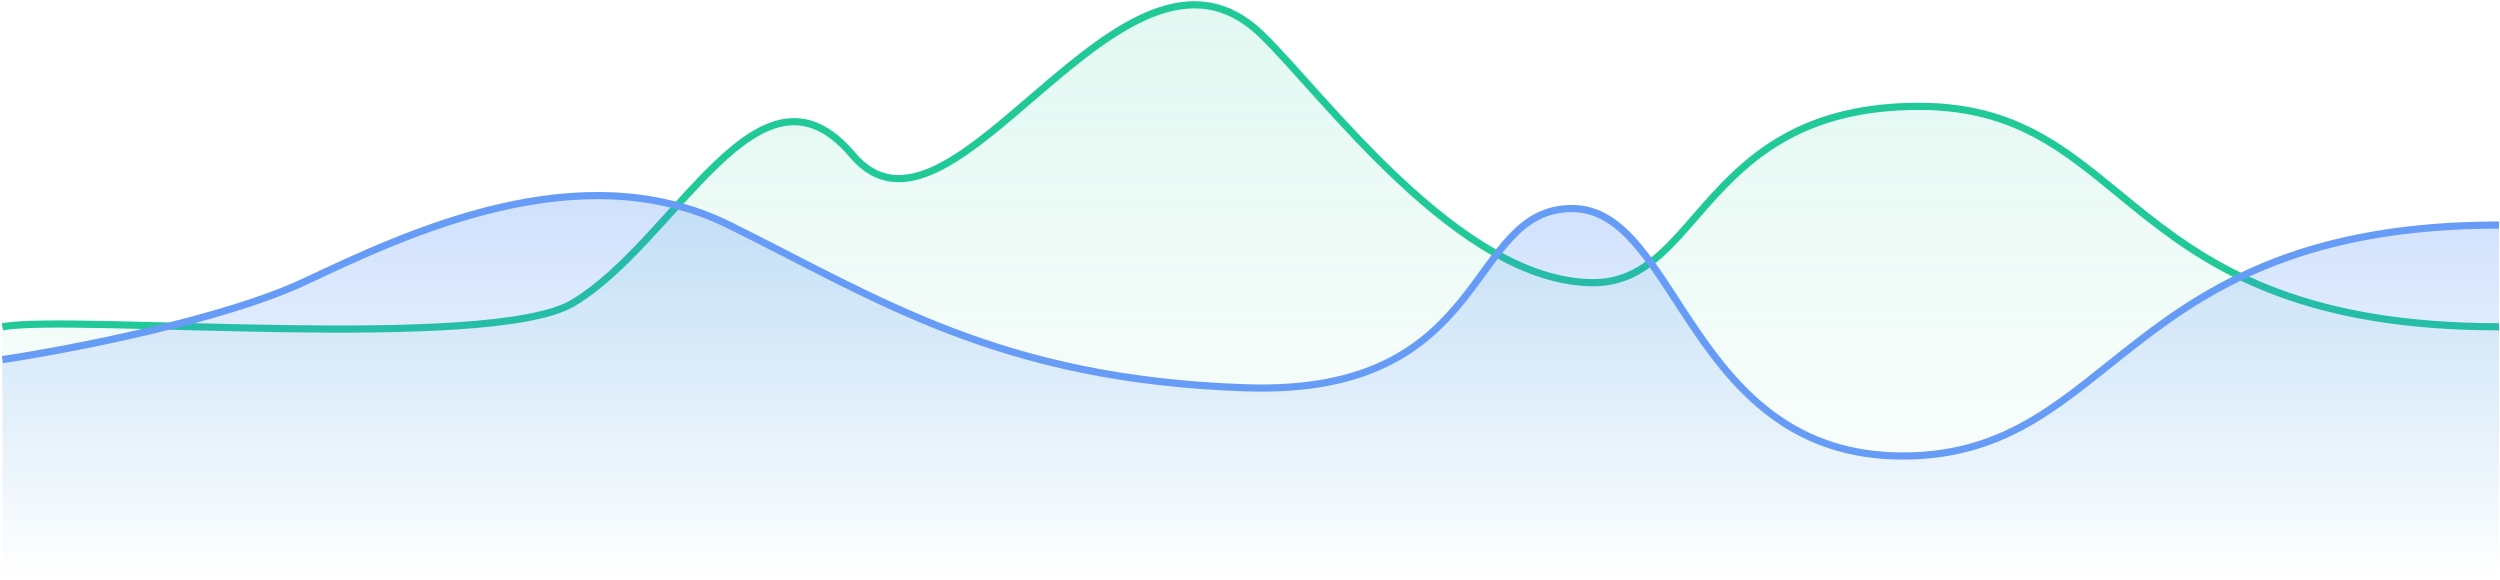
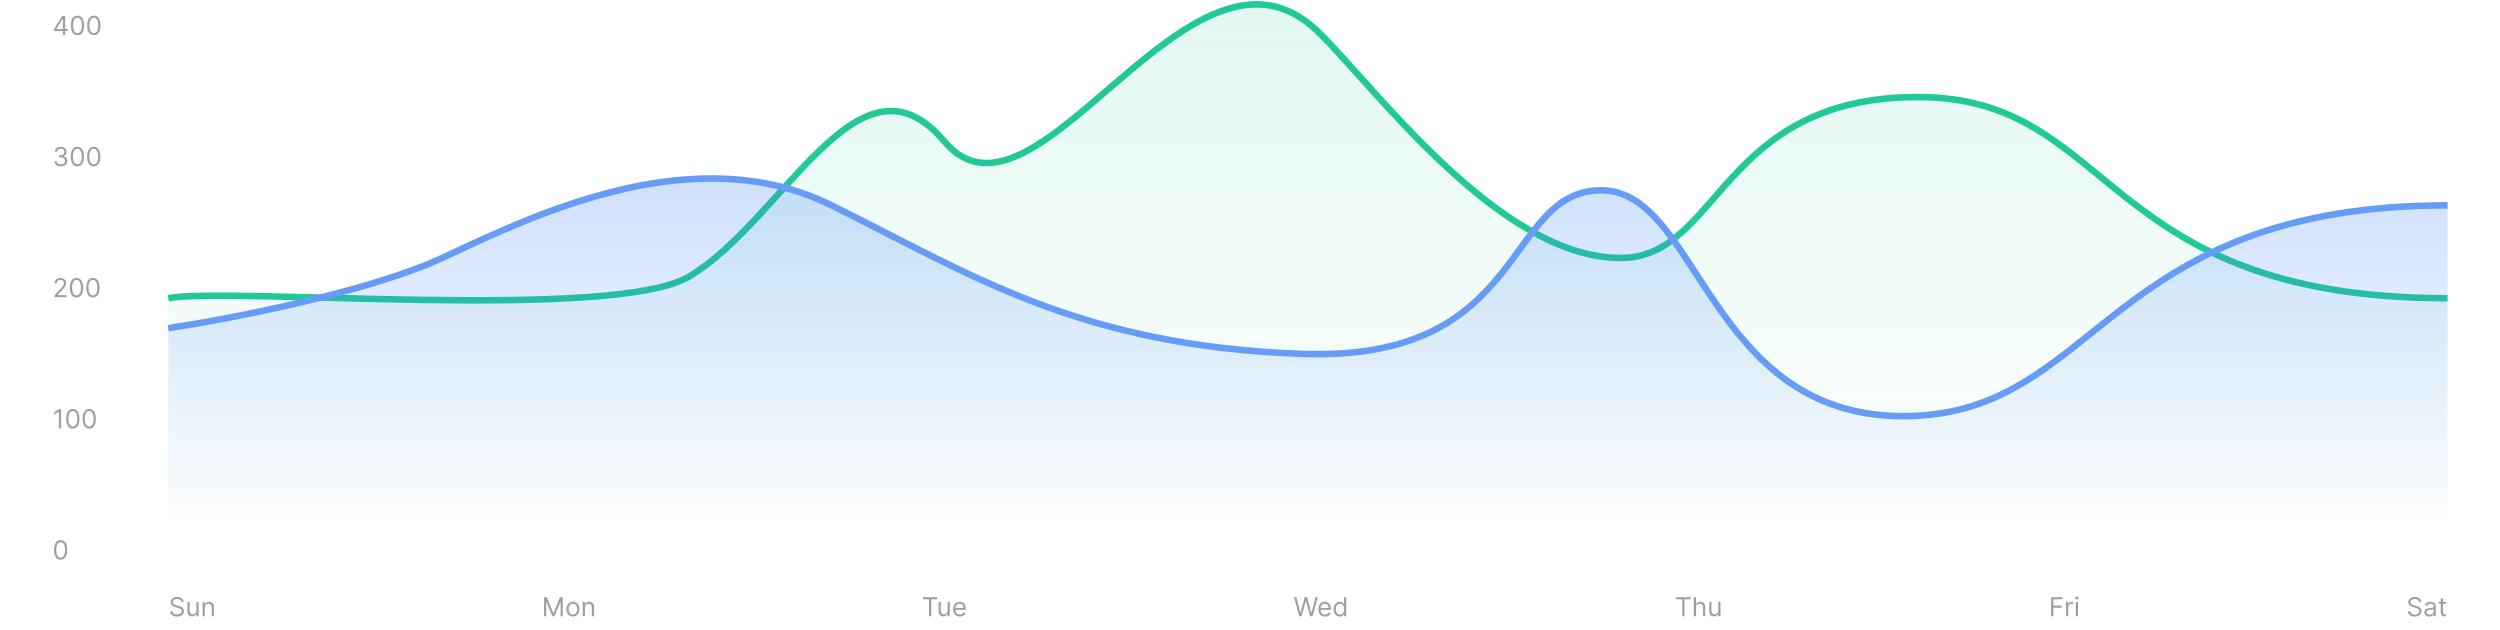
- <svg xmlns="http://www.w3.org/2000/svg" width="1044" height="242" viewBox="0 0 1044 242" fill="none">
-   <path d="M1 136.467C29.269 131.132 204.573 147.139 239.285 126.576C282.674 100.872 317.03 18.326 356.129 64.69C398.053 114.404 468.94 -41.877 527.044 14.414C553.295 39.846 609.837 118.038 665.654 118.038C711.016 118.038 710.952 44.411 801.677 44.411C892.401 44.411 884.246 136.467 1044 136.467" stroke="#20C997" stroke-width="3" />
-   <path d="M239.285 126.576C204.573 147.139 29.269 131.132 1 136.467V242H1044V136.467C884.246 136.467 892.401 44.411 801.677 44.411C710.952 44.411 711.016 118.038 665.654 118.038C609.837 118.038 553.295 39.846 527.044 14.414C468.94 -41.877 398.053 114.404 356.129 64.69C317.03 18.326 282.674 100.872 239.285 126.576Z" fill="url(#paint0_linear_1_296)" />
-   <path d="M127.483 117.52C93.235 133.621 28.891 146.001 1 150.178V242H1044V93.977C886.382 93.977 884.437 190.43 794.925 190.43C705.414 190.43 701.522 86.59 656.767 86.59C612.011 86.59 623.687 165.367 520.554 161.95C417.422 158.532 366.828 124.735 304.56 93.977C242.626 63.384 171.068 97.028 128.177 117.194L127.483 117.52Z" fill="url(#paint1_linear_1_296)" />
-   <path d="M1 150.178C28.891 146.001 93.235 133.621 127.483 117.52C170.293 97.394 242.291 63.218 304.56 93.977C366.828 124.735 417.422 158.532 520.554 161.95C623.687 165.367 612.011 87.082 656.767 87.082C701.522 87.082 705.414 190.43 794.925 190.43C884.437 190.43 886.382 93.977 1044 93.977" stroke="#679CF6" stroke-width="3" />
+ <svg xmlns="http://www.w3.org/2000/svg" width="1144" height="288" viewBox="0 0 1144 288" fill="none">
+   <path d="M24.699 14.21V13.341L28.534 7.273H29.165V8.619H28.739L25.841 13.204V13.273H31.006V14.21H24.699ZM28.807 16V13.946V13.541V7.273H29.812V16H28.807ZM35.449 16.119C34.807 16.119 34.26 15.945 33.809 15.595C33.357 15.243 33.012 14.733 32.773 14.065C32.534 13.395 32.415 12.585 32.415 11.636C32.415 10.693 32.534 9.888 32.773 9.22C33.015 8.55 33.361 8.038 33.813 7.686C34.267 7.331 34.813 7.153 35.449 7.153C36.086 7.153 36.63 7.331 37.081 7.686C37.536 8.038 37.883 8.55 38.121 9.22C38.363 9.888 38.483 10.693 38.483 11.636C38.483 12.585 38.364 13.395 38.125 14.065C37.887 14.733 37.541 15.243 37.09 15.595C36.638 15.945 36.091 16.119 35.449 16.119ZM35.449 15.182C36.086 15.182 36.58 14.875 36.932 14.261C37.284 13.648 37.461 12.773 37.461 11.636C37.461 10.881 37.38 10.237 37.218 9.706C37.059 9.175 36.828 8.77 36.527 8.491C36.229 8.213 35.87 8.074 35.449 8.074C34.819 8.074 34.326 8.385 33.971 9.007C33.615 9.626 33.438 10.503 33.438 11.636C33.438 12.392 33.517 13.034 33.676 13.562C33.836 14.091 34.064 14.493 34.363 14.768C34.664 15.044 35.026 15.182 35.449 15.182ZM42.949 16.119C42.307 16.119 41.76 15.945 41.309 15.595C40.857 15.243 40.512 14.733 40.273 14.065C40.034 13.395 39.915 12.585 39.915 11.636C39.915 10.693 40.034 9.888 40.273 9.22C40.515 8.55 40.861 8.038 41.313 7.686C41.767 7.331 42.313 7.153 42.949 7.153C43.586 7.153 44.13 7.331 44.581 7.686C45.036 8.038 45.383 8.55 45.621 9.22C45.863 9.888 45.983 10.693 45.983 11.636C45.983 12.585 45.864 13.395 45.625 14.065C45.387 14.733 45.041 15.243 44.59 15.595C44.138 15.945 43.591 16.119 42.949 16.119ZM42.949 15.182C43.586 15.182 44.08 14.875 44.432 14.261C44.784 13.648 44.961 12.773 44.961 11.636C44.961 10.881 44.88 10.237 44.718 9.706C44.559 9.175 44.328 8.77 44.027 8.491C43.729 8.213 43.37 8.074 42.949 8.074C42.319 8.074 41.826 8.385 41.471 9.007C41.115 9.626 40.938 10.503 40.938 11.636C40.938 12.392 41.017 13.034 41.176 13.562C41.336 14.091 41.564 14.493 41.863 14.768C42.164 15.044 42.526 15.182 42.949 15.182Z" fill="#9D9FA2" />
+   <path d="M27.852 76.119C27.29 76.119 26.788 76.023 26.348 75.829C25.91 75.636 25.562 75.368 25.304 75.024C25.048 74.678 24.909 74.276 24.886 73.818H25.96C25.983 74.099 26.079 74.342 26.25 74.547C26.421 74.749 26.643 74.905 26.919 75.016C27.195 75.126 27.5 75.182 27.835 75.182C28.21 75.182 28.543 75.117 28.832 74.986C29.122 74.855 29.349 74.673 29.514 74.44C29.679 74.207 29.761 73.938 29.761 73.631C29.761 73.31 29.682 73.027 29.523 72.783C29.364 72.535 29.131 72.342 28.824 72.203C28.517 72.064 28.142 71.994 27.699 71.994H27V71.057H27.699C28.046 71.057 28.349 70.994 28.611 70.869C28.875 70.744 29.081 70.568 29.229 70.341C29.379 70.114 29.454 69.847 29.454 69.54C29.454 69.244 29.389 68.987 29.259 68.769C29.128 68.55 28.943 68.379 28.704 68.257C28.469 68.135 28.19 68.074 27.869 68.074C27.568 68.074 27.284 68.129 27.017 68.24C26.753 68.348 26.537 68.506 26.369 68.713C26.202 68.918 26.111 69.165 26.097 69.454H25.074C25.091 68.997 25.229 68.597 25.487 68.253C25.746 67.906 26.084 67.636 26.501 67.443C26.922 67.25 27.384 67.153 27.886 67.153C28.426 67.153 28.889 67.263 29.276 67.481C29.662 67.697 29.959 67.983 30.166 68.338C30.374 68.693 30.477 69.077 30.477 69.489C30.477 69.98 30.348 70.399 30.09 70.746C29.834 71.092 29.486 71.332 29.046 71.466V71.534C29.597 71.625 30.027 71.859 30.337 72.237C30.646 72.612 30.801 73.077 30.801 73.631C30.801 74.105 30.672 74.531 30.413 74.909C30.158 75.284 29.808 75.579 29.365 75.796C28.922 76.011 28.418 76.119 27.852 76.119ZM35.391 76.119C34.749 76.119 34.202 75.945 33.75 75.595C33.298 75.243 32.953 74.733 32.715 74.065C32.476 73.395 32.356 72.585 32.356 71.636C32.356 70.693 32.476 69.888 32.715 69.22C32.956 68.55 33.303 68.038 33.754 67.686C34.209 67.331 34.754 67.153 35.391 67.153C36.027 67.153 36.571 67.331 37.023 67.686C37.477 68.038 37.824 68.55 38.062 69.22C38.304 69.888 38.425 70.693 38.425 71.636C38.425 72.585 38.305 73.395 38.067 74.065C37.828 74.733 37.483 75.243 37.031 75.595C36.58 75.945 36.033 76.119 35.391 76.119ZM35.391 75.182C36.027 75.182 36.521 74.875 36.874 74.261C37.226 73.648 37.402 72.773 37.402 71.636C37.402 70.881 37.321 70.237 37.159 69.706C37 69.175 36.77 68.77 36.469 68.492C36.17 68.213 35.811 68.074 35.391 68.074C34.76 68.074 34.267 68.385 33.912 69.007C33.557 69.626 33.379 70.503 33.379 71.636C33.379 72.392 33.459 73.034 33.618 73.562C33.777 74.091 34.006 74.493 34.304 74.769C34.605 75.044 34.967 75.182 35.391 75.182ZM42.891 76.119C42.249 76.119 41.702 75.945 41.25 75.595C40.798 75.243 40.453 74.733 40.215 74.065C39.976 73.395 39.856 72.585 39.856 71.636C39.856 70.693 39.976 69.888 40.215 69.22C40.456 68.55 40.803 68.038 41.254 67.686C41.709 67.331 42.254 67.153 42.891 67.153C43.527 67.153 44.071 67.331 44.523 67.686C44.977 68.038 45.324 68.55 45.562 69.22C45.804 69.888 45.925 70.693 45.925 71.636C45.925 72.585 45.805 73.395 45.567 74.065C45.328 74.733 44.983 75.243 44.531 75.595C44.08 75.945 43.533 76.119 42.891 76.119ZM42.891 75.182C43.527 75.182 44.021 74.875 44.374 74.261C44.726 73.648 44.902 72.773 44.902 71.636C44.902 70.881 44.821 70.237 44.659 69.706C44.5 69.175 44.27 68.77 43.969 68.492C43.67 68.213 43.311 68.074 42.891 68.074C42.26 68.074 41.767 68.385 41.412 69.007C41.057 69.626 40.879 70.503 40.879 71.636C40.879 72.392 40.959 73.034 41.118 73.562C41.277 74.091 41.506 74.493 41.804 74.769C42.105 75.044 42.467 75.182 42.891 75.182Z" fill="#9D9FA2" />
+   <path d="M24.903 136V135.233L27.784 132.08C28.122 131.71 28.401 131.389 28.619 131.116C28.838 130.841 29 130.582 29.105 130.341C29.213 130.097 29.267 129.841 29.267 129.574C29.267 129.267 29.193 129.001 29.046 128.777C28.901 128.553 28.702 128.379 28.449 128.257C28.196 128.135 27.912 128.074 27.597 128.074C27.261 128.074 26.969 128.143 26.719 128.283C26.472 128.419 26.28 128.611 26.143 128.858C26.01 129.105 25.943 129.395 25.943 129.727H24.938C24.938 129.216 25.055 128.767 25.291 128.381C25.527 127.994 25.848 127.693 26.254 127.477C26.663 127.261 27.122 127.153 27.631 127.153C28.142 127.153 28.595 127.261 28.99 127.477C29.385 127.693 29.695 127.984 29.919 128.351C30.143 128.717 30.256 129.125 30.256 129.574C30.256 129.895 30.197 130.209 30.081 130.516C29.967 130.82 29.768 131.159 29.484 131.534C29.203 131.906 28.812 132.361 28.312 132.898L26.352 134.994V135.062H30.409V136H24.903ZM35.016 136.119C34.374 136.119 33.827 135.945 33.375 135.595C32.923 135.243 32.578 134.733 32.34 134.065C32.101 133.395 31.982 132.585 31.982 131.636C31.982 130.693 32.101 129.888 32.34 129.22C32.581 128.55 32.928 128.038 33.379 127.686C33.834 127.331 34.379 127.153 35.016 127.153C35.652 127.153 36.196 127.331 36.648 127.686C37.102 128.038 37.449 128.55 37.688 129.22C37.929 129.888 38.05 130.693 38.05 131.636C38.05 132.585 37.93 133.395 37.692 134.065C37.453 134.733 37.108 135.243 36.656 135.595C36.205 135.945 35.658 136.119 35.016 136.119ZM35.016 135.182C35.652 135.182 36.146 134.875 36.499 134.261C36.851 133.648 37.027 132.773 37.027 131.636C37.027 130.881 36.946 130.237 36.784 129.706C36.625 129.175 36.395 128.77 36.094 128.491C35.795 128.213 35.436 128.074 35.016 128.074C34.385 128.074 33.892 128.385 33.537 129.007C33.182 129.626 33.004 130.503 33.004 131.636C33.004 132.392 33.084 133.034 33.243 133.562C33.402 134.091 33.631 134.493 33.929 134.768C34.23 135.044 34.592 135.182 35.016 135.182ZM42.516 136.119C41.874 136.119 41.327 135.945 40.875 135.595C40.423 135.243 40.078 134.733 39.84 134.065C39.601 133.395 39.481 132.585 39.481 131.636C39.481 130.693 39.601 129.888 39.84 129.22C40.081 128.55 40.428 128.038 40.879 127.686C41.334 127.331 41.879 127.153 42.516 127.153C43.152 127.153 43.696 127.331 44.148 127.686C44.602 128.038 44.949 128.55 45.188 129.22C45.429 129.888 45.55 130.693 45.55 131.636C45.55 132.585 45.43 133.395 45.192 134.065C44.953 134.733 44.608 135.243 44.156 135.595C43.705 135.945 43.158 136.119 42.516 136.119ZM42.516 135.182C43.152 135.182 43.646 134.875 43.999 134.261C44.351 133.648 44.527 132.773 44.527 131.636C44.527 130.881 44.446 130.237 44.284 129.706C44.125 129.175 43.895 128.77 43.594 128.491C43.295 128.213 42.936 128.074 42.516 128.074C41.885 128.074 41.392 128.385 41.037 129.007C40.682 129.626 40.504 130.503 40.504 131.636C40.504 132.392 40.584 133.034 40.743 133.562C40.902 134.091 41.131 134.493 41.429 134.768C41.73 135.044 42.092 135.182 42.516 135.182Z" fill="#9D9FA2" />
+   <path d="M27.972 187.273V196H26.915V188.381H26.864L24.733 189.795V188.722L26.915 187.273H27.972ZM33.328 196.119C32.686 196.119 32.139 195.945 31.688 195.595C31.236 195.243 30.891 194.733 30.652 194.065C30.413 193.395 30.294 192.585 30.294 191.636C30.294 190.693 30.413 189.888 30.652 189.22C30.893 188.55 31.24 188.038 31.692 187.686C32.146 187.331 32.692 187.153 33.328 187.153C33.965 187.153 34.508 187.331 34.96 187.686C35.415 188.038 35.761 188.55 36 189.22C36.242 189.888 36.362 190.693 36.362 191.636C36.362 192.585 36.243 193.395 36.004 194.065C35.766 194.733 35.42 195.243 34.969 195.595C34.517 195.945 33.97 196.119 33.328 196.119ZM33.328 195.182C33.965 195.182 34.459 194.875 34.811 194.261C35.163 193.648 35.34 192.773 35.34 191.636C35.34 190.881 35.258 190.237 35.097 189.706C34.938 189.175 34.707 188.77 34.406 188.491C34.108 188.213 33.749 188.074 33.328 188.074C32.697 188.074 32.205 188.385 31.849 189.007C31.494 189.626 31.317 190.503 31.317 191.636C31.317 192.392 31.396 193.034 31.555 193.562C31.715 194.091 31.943 194.493 32.242 194.768C32.543 195.044 32.905 195.182 33.328 195.182ZM40.828 196.119C40.186 196.119 39.639 195.945 39.188 195.595C38.736 195.243 38.391 194.733 38.152 194.065C37.913 193.395 37.794 192.585 37.794 191.636C37.794 190.693 37.913 189.888 38.152 189.22C38.394 188.55 38.74 188.038 39.192 187.686C39.646 187.331 40.192 187.153 40.828 187.153C41.465 187.153 42.008 187.331 42.46 187.686C42.915 188.038 43.261 188.55 43.5 189.22C43.742 189.888 43.862 190.693 43.862 191.636C43.862 192.585 43.743 193.395 43.504 194.065C43.266 194.733 42.92 195.243 42.469 195.595C42.017 195.945 41.47 196.119 40.828 196.119ZM40.828 195.182C41.465 195.182 41.959 194.875 42.311 194.261C42.663 193.648 42.84 192.773 42.84 191.636C42.84 190.881 42.758 190.237 42.597 189.706C42.438 189.175 42.207 188.77 41.906 188.491C41.608 188.213 41.249 188.074 40.828 188.074C40.197 188.074 39.705 188.385 39.349 189.007C38.994 189.626 38.817 190.503 38.817 191.636C38.817 192.392 38.896 193.034 39.055 193.562C39.215 194.091 39.443 194.493 39.742 194.768C40.043 195.044 40.405 195.182 40.828 195.182Z" fill="#9D9FA2" />
+   <path d="M27.75 256.119C27.108 256.119 26.561 255.945 26.109 255.595C25.658 255.243 25.312 254.733 25.074 254.065C24.835 253.395 24.716 252.585 24.716 251.636C24.716 250.693 24.835 249.888 25.074 249.22C25.315 248.55 25.662 248.038 26.114 247.686C26.568 247.331 27.114 247.153 27.75 247.153C28.386 247.153 28.93 247.331 29.382 247.686C29.837 248.038 30.183 248.55 30.422 249.22C30.663 249.888 30.784 250.693 30.784 251.636C30.784 252.585 30.665 253.395 30.426 254.065C30.188 254.733 29.842 255.243 29.391 255.595C28.939 255.945 28.392 256.119 27.75 256.119ZM27.75 255.182C28.386 255.182 28.881 254.875 29.233 254.261C29.585 253.648 29.761 252.773 29.761 251.636C29.761 250.881 29.68 250.237 29.518 249.706C29.359 249.175 29.129 248.77 28.828 248.491C28.53 248.213 28.171 248.074 27.75 248.074C27.119 248.074 26.626 248.385 26.271 249.007C25.916 249.626 25.739 250.503 25.739 251.636C25.739 252.392 25.818 253.034 25.977 253.562C26.136 254.091 26.365 254.493 26.663 254.768C26.965 255.044 27.327 255.182 27.75 255.182Z" fill="#9D9FA2" />
+   <path d="M83.007 275.455C82.956 275.023 82.749 274.688 82.385 274.449C82.022 274.21 81.576 274.091 81.047 274.091C80.661 274.091 80.323 274.153 80.033 274.278C79.746 274.403 79.522 274.575 79.36 274.794C79.201 275.013 79.121 275.261 79.121 275.54C79.121 275.773 79.176 275.973 79.287 276.141C79.401 276.305 79.546 276.443 79.722 276.554C79.898 276.662 80.083 276.751 80.276 276.822C80.469 276.891 80.647 276.946 80.808 276.989L81.695 277.227C81.922 277.287 82.175 277.369 82.453 277.474C82.735 277.58 83.003 277.723 83.259 277.905C83.517 278.084 83.73 278.314 83.898 278.595C84.066 278.876 84.149 279.222 84.149 279.631C84.149 280.102 84.026 280.528 83.779 280.909C83.534 281.29 83.176 281.592 82.705 281.817C82.236 282.041 81.666 282.153 80.996 282.153C80.371 282.153 79.83 282.053 79.372 281.851C78.918 281.649 78.56 281.368 78.299 281.007C78.04 280.646 77.894 280.227 77.86 279.75H78.951C78.979 280.08 79.09 280.352 79.283 280.568C79.479 280.781 79.726 280.94 80.024 281.045C80.326 281.148 80.649 281.199 80.996 281.199C81.399 281.199 81.761 281.134 82.083 281.003C82.404 280.869 82.658 280.685 82.845 280.449C83.033 280.21 83.127 279.932 83.127 279.614C83.127 279.324 83.046 279.088 82.884 278.906C82.722 278.724 82.509 278.577 82.245 278.463C81.98 278.349 81.695 278.25 81.388 278.165L80.314 277.858C79.632 277.662 79.093 277.382 78.695 277.018C78.297 276.655 78.098 276.179 78.098 275.591C78.098 275.102 78.23 274.676 78.495 274.312C78.761 273.946 79.12 273.662 79.568 273.46C80.02 273.256 80.524 273.153 81.081 273.153C81.644 273.153 82.144 273.254 82.581 273.456C83.019 273.655 83.365 273.928 83.621 274.274C83.879 274.621 84.016 275.014 84.03 275.455H83.007ZM89.876 279.324V275.455H90.881V282H89.876V280.892H89.807C89.654 281.224 89.415 281.507 89.091 281.74C88.768 281.97 88.359 282.085 87.864 282.085C87.455 282.085 87.091 281.996 86.773 281.817C86.455 281.635 86.205 281.362 86.023 280.999C85.841 280.632 85.751 280.17 85.751 279.614V275.455H86.756V279.545C86.756 280.023 86.89 280.403 87.157 280.688C87.427 280.972 87.77 281.114 88.188 281.114C88.438 281.114 88.692 281.05 88.951 280.922C89.212 280.794 89.431 280.598 89.607 280.334C89.786 280.07 89.876 279.733 89.876 279.324ZM93.729 278.062V282H92.723V275.455H93.695V276.477H93.78C93.933 276.145 94.166 275.878 94.479 275.676C94.791 275.472 95.195 275.369 95.689 275.369C96.132 275.369 96.52 275.46 96.853 275.642C97.185 275.821 97.443 276.094 97.628 276.46C97.813 276.824 97.905 277.284 97.905 277.841V282H96.899V277.909C96.899 277.395 96.766 276.994 96.499 276.707C96.232 276.418 95.865 276.273 95.399 276.273C95.078 276.273 94.791 276.342 94.538 276.482C94.288 276.621 94.091 276.824 93.946 277.091C93.801 277.358 93.729 277.682 93.729 278.062Z" fill="#9D9FA2" />
+   <path d="M248.962 273.273H250.224L253.19 280.517H253.292L256.258 273.273H257.519V282H256.531V275.369H256.445L253.718 282H252.764L250.036 275.369H249.951V282H248.962V273.273ZM262.161 282.136C261.57 282.136 261.052 281.996 260.606 281.714C260.162 281.433 259.816 281.04 259.566 280.534C259.319 280.028 259.195 279.437 259.195 278.761C259.195 278.08 259.319 277.484 259.566 276.976C259.816 276.467 260.162 276.072 260.606 275.791C261.052 275.51 261.57 275.369 262.161 275.369C262.752 275.369 263.269 275.51 263.712 275.791C264.158 276.072 264.505 276.467 264.752 276.976C265.002 277.484 265.127 278.08 265.127 278.761C265.127 279.437 265.002 280.028 264.752 280.534C264.505 281.04 264.158 281.433 263.712 281.714C263.269 281.996 262.752 282.136 262.161 282.136ZM262.161 281.233C262.61 281.233 262.979 281.118 263.269 280.888C263.559 280.658 263.773 280.355 263.912 279.98C264.052 279.605 264.121 279.199 264.121 278.761C264.121 278.324 264.052 277.916 263.912 277.538C263.773 277.161 263.559 276.855 263.269 276.622C262.979 276.389 262.61 276.273 262.161 276.273C261.712 276.273 261.343 276.389 261.053 276.622C260.763 276.855 260.549 277.161 260.409 277.538C260.27 277.916 260.201 278.324 260.201 278.761C260.201 279.199 260.27 279.605 260.409 279.98C260.549 280.355 260.763 280.658 261.053 280.888C261.343 281.118 261.712 281.233 262.161 281.233ZM267.668 278.062V282H266.662V275.455H267.634V276.477H267.719C267.872 276.145 268.105 275.878 268.418 275.676C268.73 275.472 269.134 275.369 269.628 275.369C270.071 275.369 270.459 275.46 270.791 275.642C271.124 275.821 271.382 276.094 271.567 276.46C271.751 276.824 271.844 277.284 271.844 277.841V282H270.838V277.909C270.838 277.395 270.705 276.994 270.438 276.707C270.17 276.418 269.804 276.273 269.338 276.273C269.017 276.273 268.73 276.342 268.477 276.482C268.227 276.621 268.03 276.824 267.885 277.091C267.74 277.358 267.668 277.682 267.668 278.062Z" fill="#9D9FA2" />
+   <path d="M422.363 274.21V273.273H428.909V274.21H426.164V282H425.108V274.21H422.363ZM433.638 279.324V275.455H434.644V282H433.638V280.892H433.57C433.416 281.224 433.178 281.507 432.854 281.74C432.53 281.97 432.121 282.085 431.626 282.085C431.217 282.085 430.854 281.996 430.536 281.817C430.217 281.635 429.967 281.362 429.786 280.999C429.604 280.632 429.513 280.17 429.513 279.614V275.455H430.519V279.545C430.519 280.023 430.652 280.403 430.919 280.688C431.189 280.972 431.533 281.114 431.95 281.114C432.2 281.114 432.455 281.05 432.713 280.922C432.975 280.794 433.193 280.598 433.369 280.334C433.548 280.07 433.638 279.733 433.638 279.324ZM439.23 282.136C438.599 282.136 438.055 281.997 437.598 281.719C437.143 281.438 436.792 281.045 436.545 280.543C436.301 280.037 436.179 279.449 436.179 278.778C436.179 278.108 436.301 277.517 436.545 277.006C436.792 276.491 437.136 276.091 437.576 275.804C438.02 275.514 438.537 275.369 439.128 275.369C439.468 275.369 439.805 275.426 440.138 275.54C440.47 275.653 440.772 275.838 441.045 276.094C441.318 276.347 441.535 276.682 441.697 277.099C441.859 277.517 441.94 278.031 441.94 278.642V279.068H436.895V278.199H440.917C440.917 277.83 440.843 277.5 440.696 277.21C440.551 276.92 440.343 276.692 440.074 276.524C439.807 276.357 439.491 276.273 439.128 276.273C438.727 276.273 438.38 276.372 438.088 276.571C437.798 276.767 437.575 277.023 437.419 277.338C437.263 277.653 437.184 277.991 437.184 278.352V278.932C437.184 279.426 437.27 279.845 437.44 280.189C437.613 280.53 437.853 280.79 438.16 280.969C438.467 281.145 438.824 281.233 439.23 281.233C439.494 281.233 439.733 281.196 439.946 281.122C440.162 281.045 440.348 280.932 440.504 280.781C440.66 280.628 440.781 280.437 440.866 280.21L441.838 280.483C441.736 280.812 441.564 281.102 441.322 281.352C441.081 281.599 440.782 281.793 440.427 281.932C440.072 282.068 439.673 282.136 439.23 282.136Z" fill="#9D9FA2" />
+   <path d="M594.533 282L592.146 273.273H593.22L595.044 280.381H595.129L596.987 273.273H598.18L600.038 280.381H600.124L601.947 273.273H603.021L600.635 282H599.544L597.618 275.045H597.55L595.624 282H594.533ZM606.337 282.136C605.706 282.136 605.162 281.997 604.705 281.719C604.25 281.438 603.899 281.045 603.652 280.543C603.408 280.037 603.286 279.449 603.286 278.778C603.286 278.108 603.408 277.517 603.652 277.006C603.899 276.491 604.243 276.091 604.683 275.804C605.126 275.514 605.643 275.369 606.234 275.369C606.575 275.369 606.912 275.426 607.244 275.54C607.577 275.653 607.879 275.838 608.152 276.094C608.425 276.347 608.642 276.682 608.804 277.099C608.966 277.517 609.047 278.031 609.047 278.642V279.068H604.001V278.199H608.024C608.024 277.83 607.95 277.5 607.803 277.21C607.658 276.92 607.45 276.692 607.18 276.524C606.913 276.357 606.598 276.273 606.234 276.273C605.834 276.273 605.487 276.372 605.195 276.571C604.905 276.767 604.682 277.023 604.526 277.338C604.369 277.653 604.291 277.991 604.291 278.352V278.932C604.291 279.426 604.376 279.845 604.547 280.189C604.72 280.53 604.96 280.79 605.267 280.969C605.574 281.145 605.93 281.233 606.337 281.233C606.601 281.233 606.839 281.196 607.053 281.122C607.268 281.045 607.455 280.932 607.611 280.781C607.767 280.628 607.888 280.437 607.973 280.21L608.945 280.483C608.842 280.812 608.67 281.102 608.429 281.352C608.188 281.599 607.889 281.793 607.534 281.932C607.179 282.068 606.78 282.136 606.337 282.136ZM613.048 282.136C612.503 282.136 612.021 281.999 611.604 281.723C611.186 281.445 610.859 281.053 610.624 280.547C610.388 280.038 610.27 279.438 610.27 278.744C610.27 278.057 610.388 277.46 610.624 276.955C610.859 276.449 611.188 276.058 611.608 275.783C612.028 275.507 612.514 275.369 613.065 275.369C613.491 275.369 613.828 275.44 614.075 275.582C614.325 275.722 614.516 275.881 614.646 276.06C614.78 276.236 614.884 276.381 614.957 276.494H615.043V273.273H616.048V282H615.077V280.994H614.957C614.884 281.114 614.778 281.264 614.642 281.446C614.506 281.625 614.311 281.786 614.058 281.928C613.805 282.067 613.469 282.136 613.048 282.136ZM613.185 281.233C613.588 281.233 613.929 281.128 614.207 280.918C614.486 280.705 614.697 280.411 614.842 280.036C614.987 279.658 615.06 279.222 615.06 278.727C615.06 278.239 614.989 277.811 614.847 277.445C614.705 277.075 614.494 276.788 614.216 276.584C613.938 276.376 613.594 276.273 613.185 276.273C612.759 276.273 612.403 276.382 612.119 276.601C611.838 276.817 611.626 277.111 611.484 277.483C611.345 277.852 611.276 278.267 611.276 278.727C611.276 279.193 611.347 279.616 611.489 279.997C611.634 280.375 611.847 280.676 612.128 280.901C612.412 281.122 612.764 281.233 613.185 281.233Z" fill="#9D9FA2" />
+   <path d="M767.032 274.21V273.273H773.577V274.21H770.833V282H769.776V274.21H767.032ZM776.078 278.062V282H775.072V273.273H776.078V276.477H776.163C776.316 276.139 776.546 275.871 776.853 275.672C777.163 275.47 777.575 275.369 778.089 275.369C778.535 275.369 778.926 275.459 779.261 275.638C779.596 275.814 779.856 276.085 780.041 276.452C780.228 276.815 780.322 277.278 780.322 277.841V282H779.316V277.909C779.316 277.389 779.181 276.987 778.912 276.703C778.645 276.416 778.274 276.273 777.799 276.273C777.47 276.273 777.174 276.342 776.913 276.482C776.654 276.621 776.45 276.824 776.299 277.091C776.152 277.358 776.078 277.682 776.078 278.062ZM786.287 279.324V275.455H787.293V282H786.287V280.892H786.219C786.065 281.224 785.827 281.507 785.503 281.74C785.179 281.97 784.77 282.085 784.276 282.085C783.866 282.085 783.503 281.996 783.185 281.817C782.866 281.635 782.616 281.362 782.435 280.999C782.253 280.632 782.162 280.17 782.162 279.614V275.455H783.168V279.545C783.168 280.023 783.301 280.403 783.568 280.688C783.838 280.972 784.182 281.114 784.599 281.114C784.849 281.114 785.104 281.05 785.362 280.922C785.624 280.794 785.842 280.598 786.018 280.334C786.197 280.07 786.287 279.733 786.287 279.324Z" fill="#9D9FA2" />
+   <path d="M938.581 282V273.273H943.814V274.21H939.638V277.159H943.422V278.097H939.638V282H938.581ZM945.417 282V275.455H946.389V276.443H946.457C946.576 276.119 946.792 275.857 947.105 275.655C947.417 275.453 947.769 275.352 948.161 275.352C948.235 275.352 948.328 275.354 948.438 275.357C948.549 275.359 948.633 275.364 948.69 275.369V276.392C948.656 276.384 948.578 276.371 948.456 276.354C948.336 276.334 948.21 276.324 948.076 276.324C947.758 276.324 947.474 276.391 947.224 276.524C946.977 276.655 946.781 276.837 946.636 277.07C946.494 277.3 946.423 277.562 946.423 277.858V282H945.417ZM949.882 282V275.455H950.888V282H949.882ZM950.393 274.364C950.197 274.364 950.028 274.297 949.886 274.163C949.747 274.03 949.677 273.869 949.677 273.682C949.677 273.494 949.747 273.334 949.886 273.2C950.028 273.067 950.197 273 950.393 273C950.589 273 950.757 273.067 950.896 273.2C951.038 273.334 951.109 273.494 951.109 273.682C951.109 273.869 951.038 274.03 950.896 274.163C950.757 274.297 950.589 274.364 950.393 274.364Z" fill="#9D9FA2" />
+   <path d="M1106.94 275.455C1106.89 275.023 1106.68 274.688 1106.32 274.449C1105.96 274.21 1105.51 274.091 1104.98 274.091C1104.6 274.091 1104.26 274.153 1103.97 274.278C1103.68 274.403 1103.46 274.575 1103.3 274.794C1103.14 275.013 1103.06 275.261 1103.06 275.54C1103.06 275.773 1103.11 275.973 1103.22 276.141C1103.34 276.305 1103.48 276.443 1103.66 276.554C1103.83 276.662 1104.02 276.751 1104.21 276.822C1104.4 276.891 1104.58 276.946 1104.74 276.989L1105.63 277.227C1105.86 277.287 1106.11 277.369 1106.39 277.474C1106.67 277.58 1106.94 277.723 1107.19 277.905C1107.45 278.084 1107.67 278.314 1107.83 278.595C1108 278.876 1108.08 279.222 1108.08 279.631C1108.08 280.102 1107.96 280.528 1107.71 280.909C1107.47 281.29 1107.11 281.592 1106.64 281.817C1106.17 282.041 1105.6 282.153 1104.93 282.153C1104.31 282.153 1103.77 282.053 1103.31 281.851C1102.85 281.649 1102.5 281.368 1102.23 281.007C1101.98 280.646 1101.83 280.227 1101.8 279.75H1102.89C1102.91 280.08 1103.03 280.352 1103.22 280.568C1103.41 280.781 1103.66 280.94 1103.96 281.045C1104.26 281.148 1104.58 281.199 1104.93 281.199C1105.33 281.199 1105.7 281.134 1106.02 281.003C1106.34 280.869 1106.59 280.685 1106.78 280.449C1106.97 280.21 1107.06 279.932 1107.06 279.614C1107.06 279.324 1106.98 279.088 1106.82 278.906C1106.66 278.724 1106.44 278.577 1106.18 278.463C1105.92 278.349 1105.63 278.25 1105.32 278.165L1104.25 277.858C1103.57 277.662 1103.03 277.382 1102.63 277.018C1102.23 276.655 1102.03 276.179 1102.03 275.591C1102.03 275.102 1102.17 274.676 1102.43 274.312C1102.7 273.946 1103.06 273.662 1103.5 273.46C1103.96 273.256 1104.46 273.153 1105.02 273.153C1105.58 273.153 1106.08 273.254 1106.52 273.456C1106.95 273.655 1107.3 273.928 1107.56 274.274C1107.81 274.621 1107.95 275.014 1107.97 275.455H1106.94ZM1111.61 282.153C1111.2 282.153 1110.82 282.075 1110.48 281.919C1110.14 281.76 1109.88 281.531 1109.68 281.233C1109.48 280.932 1109.38 280.568 1109.38 280.142C1109.38 279.767 1109.45 279.463 1109.6 279.23C1109.75 278.994 1109.95 278.81 1110.19 278.676C1110.44 278.543 1110.71 278.443 1111.01 278.378C1111.31 278.31 1111.62 278.256 1111.92 278.216C1112.32 278.165 1112.64 278.126 1112.89 278.101C1113.14 278.072 1113.32 278.026 1113.43 277.96C1113.55 277.895 1113.61 277.781 1113.61 277.619V277.585C1113.61 277.165 1113.49 276.838 1113.26 276.605C1113.03 276.372 1112.69 276.256 1112.23 276.256C1111.75 276.256 1111.37 276.361 1111.1 276.571C1110.82 276.781 1110.63 277.006 1110.52 277.244L1109.57 276.903C1109.74 276.506 1109.96 276.196 1110.25 275.974C1110.54 275.75 1110.85 275.594 1111.19 275.506C1111.53 275.415 1111.86 275.369 1112.19 275.369C1112.4 275.369 1112.64 275.395 1112.92 275.446C1113.19 275.494 1113.46 275.595 1113.71 275.749C1113.97 275.902 1114.19 276.134 1114.36 276.443C1114.53 276.753 1114.61 277.168 1114.61 277.688V282H1113.61V281.114H1113.56C1113.49 281.256 1113.37 281.408 1113.21 281.57C1113.06 281.732 1112.84 281.869 1112.58 281.983C1112.32 282.097 1111.99 282.153 1111.61 282.153ZM1111.77 281.25C1112.16 281.25 1112.5 281.172 1112.77 281.016C1113.05 280.859 1113.25 280.658 1113.39 280.411C1113.54 280.163 1113.61 279.903 1113.61 279.631V278.71C1113.56 278.761 1113.47 278.808 1113.33 278.851C1113.18 278.891 1113.02 278.926 1112.83 278.957C1112.65 278.986 1112.47 279.011 1112.29 279.034C1112.12 279.054 1111.98 279.071 1111.87 279.085C1111.61 279.119 1111.36 279.175 1111.13 279.251C1110.91 279.325 1110.73 279.437 1110.59 279.588C1110.45 279.736 1110.38 279.937 1110.38 280.193C1110.38 280.543 1110.51 280.807 1110.77 280.986C1111.03 281.162 1111.37 281.25 1111.77 281.25ZM1119.29 275.455V276.307H1115.9V275.455H1119.29ZM1116.89 273.886H1117.9V280.125C1117.9 280.409 1117.94 280.622 1118.02 280.764C1118.11 280.903 1118.21 280.997 1118.34 281.045C1118.48 281.091 1118.62 281.114 1118.77 281.114C1118.88 281.114 1118.97 281.108 1119.04 281.097C1119.11 281.082 1119.17 281.071 1119.21 281.062L1119.41 281.966C1119.35 281.991 1119.25 282.017 1119.13 282.043C1119.01 282.071 1118.85 282.085 1118.66 282.085C1118.38 282.085 1118.1 282.024 1117.83 281.902C1117.56 281.78 1117.33 281.594 1117.16 281.344C1116.98 281.094 1116.89 280.778 1116.89 280.398V273.886Z" fill="#9D9FA2" />
+   <path d="M77 136.467C105.269 131.132 280.573 147.139 315.285 126.576C358.674 100.872 393.03 18.326 432.129 64.69C474.053 114.404 544.94 -41.877 603.044 14.414C629.295 39.846 685.837 118.038 741.654 118.038C787.016 118.038 786.952 44.411 877.677 44.411C968.401 44.411 960.246 136.467 1120 136.467" stroke="#20C997" stroke-width="3" />
+   <path d="M315.285 126.576C280.573 147.139 105.269 131.132 77 136.467V242H1120V136.467C960.246 136.467 968.401 44.411 877.677 44.411C786.952 44.411 787.016 118.038 741.654 118.038C685.837 118.038 629.295 39.846 603.044 14.414C544.94 -41.877 474.053 114.404 432.129 64.69C393.03 18.326 358.674 100.872 315.285 126.576Z" fill="url(#paint0_linear_1_280)" />
+   <path d="M203.483 117.52C169.235 133.621 104.891 146.001 77 150.178V242H1120V93.977C962.382 93.977 960.437 190.43 870.925 190.43C781.414 190.43 777.522 86.59 732.767 86.59C688.011 86.59 699.687 165.367 596.554 161.95C493.422 158.532 442.828 124.735 380.56 93.977C318.626 63.384 247.068 97.028 204.177 117.194L203.483 117.52Z" fill="url(#paint1_linear_1_280)" />
+   <path d="M77 150.178C104.891 146.001 169.235 133.621 203.483 117.52C246.293 97.394 318.291 63.218 380.56 93.977C442.828 124.735 493.422 158.532 596.554 161.95C699.687 165.367 688.011 87.082 732.767 87.082C777.522 87.082 781.414 190.43 870.925 190.43C960.437 190.43 962.382 93.977 1120 93.977" stroke="#679CF6" stroke-width="3" />
  <defs>
-     <linearGradient id="paint0_linear_1_296" x1="522.5" y1="2" x2="522.5" y2="242" gradientUnits="userSpaceOnUse">
+     <linearGradient id="paint0_linear_1_280" x1="598.5" y1="2" x2="598.5" y2="242" gradientUnits="userSpaceOnUse">
      <stop stop-color="#20C997" stop-opacity="0.13" />
      <stop offset="1" stop-color="#20C997" stop-opacity="0" />
    </linearGradient>
-     <linearGradient id="paint1_linear_1_296" x1="522.5" y1="81.672" x2="522.5" y2="242" gradientUnits="userSpaceOnUse">
+     <linearGradient id="paint1_linear_1_280" x1="598.5" y1="81.672" x2="598.5" y2="242" gradientUnits="userSpaceOnUse">
      <stop stop-color="#4285F4" stop-opacity="0.25" />
      <stop offset="1" stop-color="#4285F4" stop-opacity="0" />
    </linearGradient>
  </defs>
</svg>
